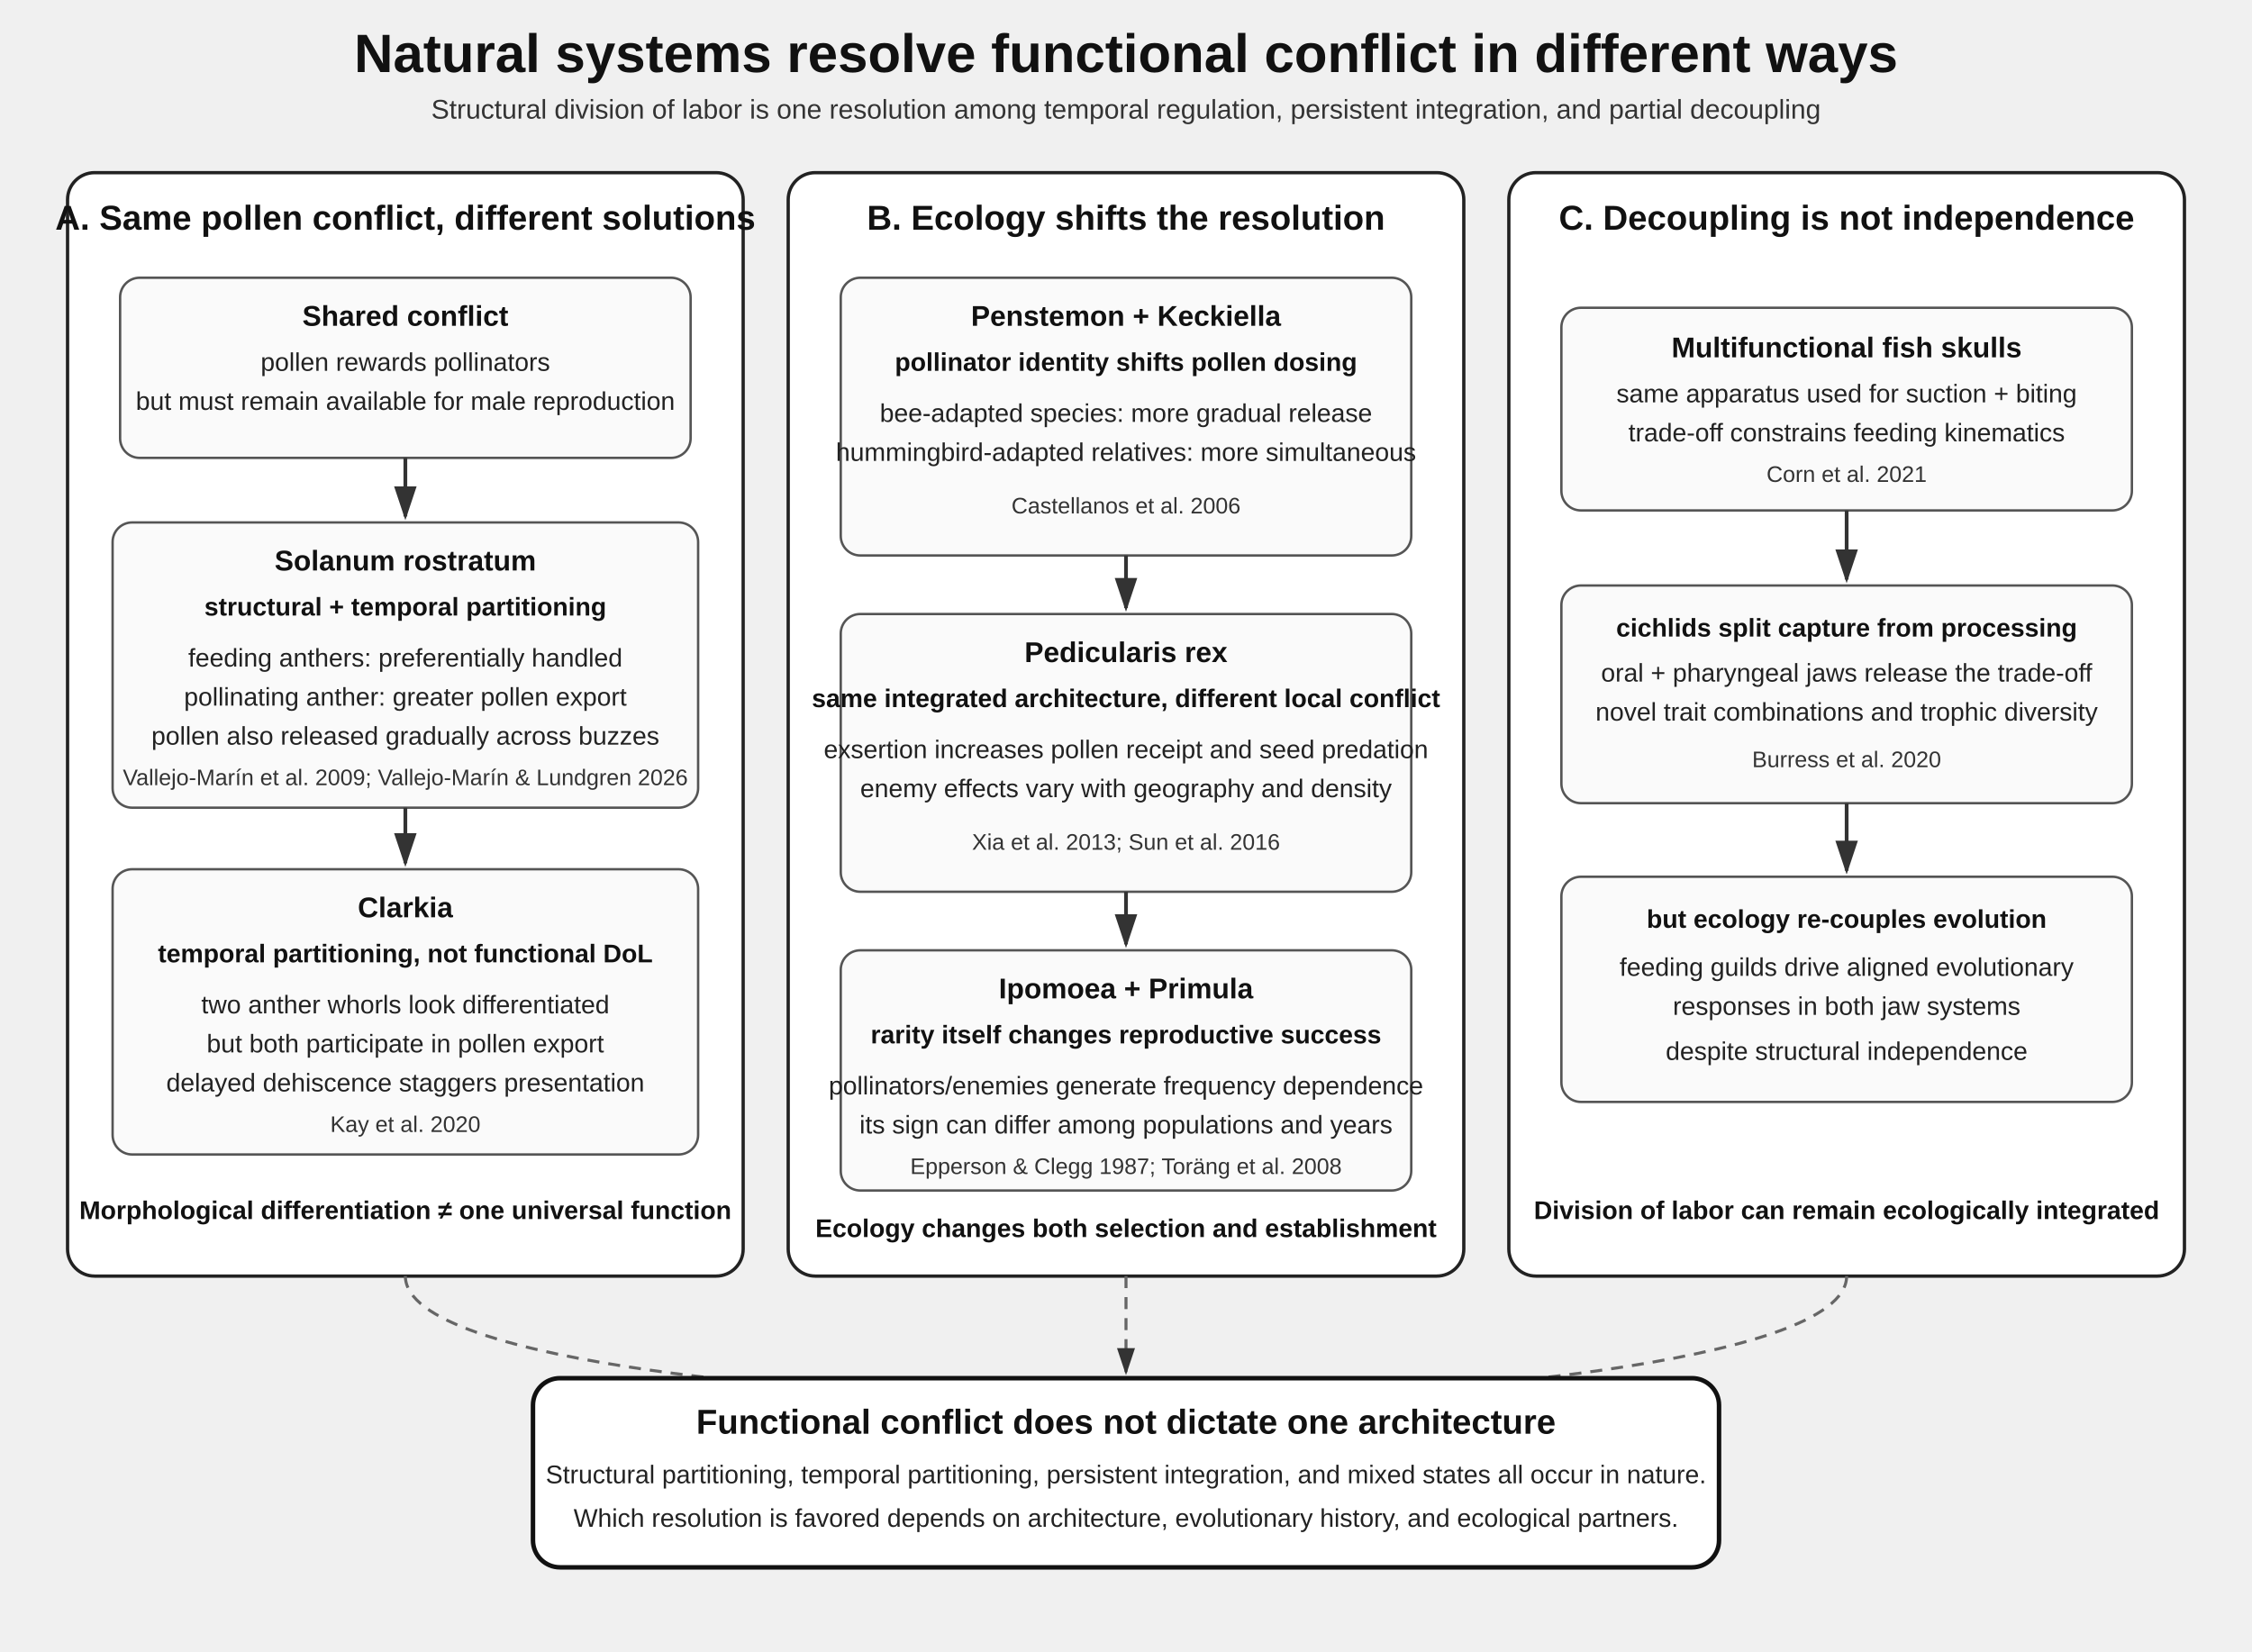
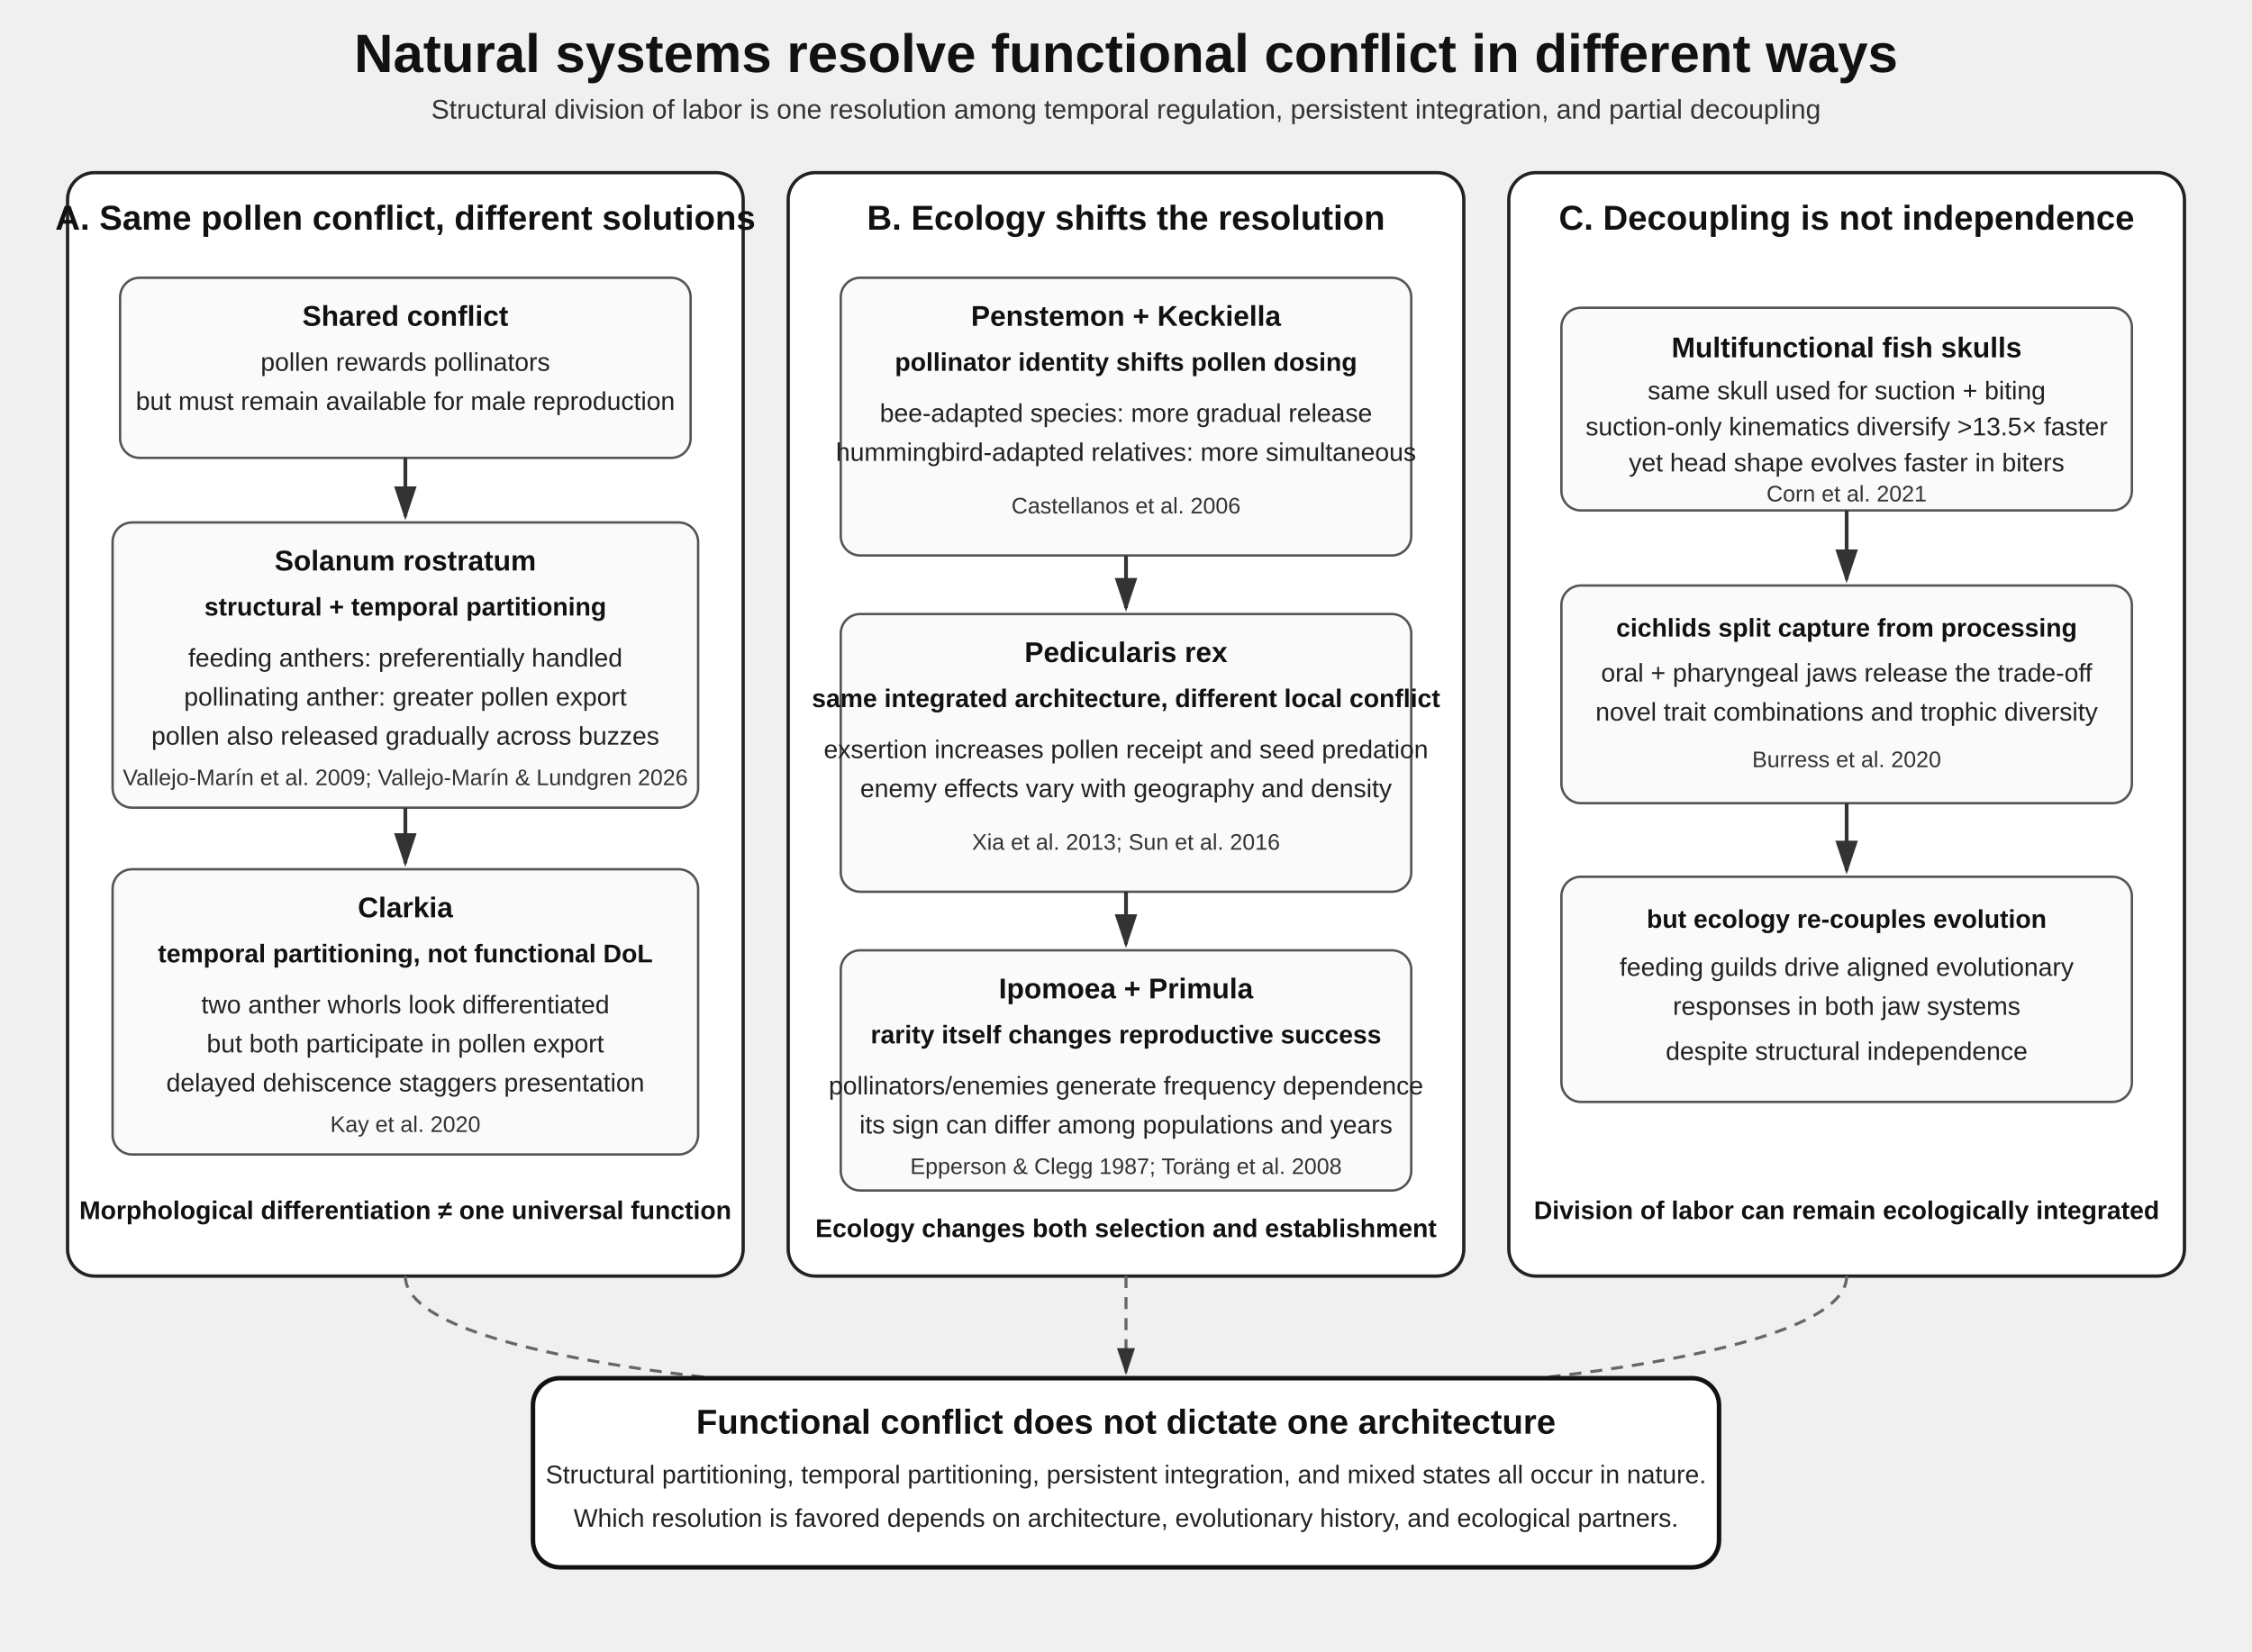
<svg xmlns="http://www.w3.org/2000/svg" width="1500" height="1100" viewBox="0 0 1500 1100">
  <defs>
    <style>
      .title{font:700 36px Arial,Helvetica,sans-serif;fill:#111}
      .subtitle{font:400 18px Arial,Helvetica,sans-serif;fill:#333}
      .paneltitle{font:700 23px Arial,Helvetica,sans-serif;fill:#111}
      .species{font:700 19px Arial,Helvetica,sans-serif;fill:#111}
      .body{font:400 17px Arial,Helvetica,sans-serif;fill:#222}
      .small{font:400 15px Arial,Helvetica,sans-serif;fill:#333}
      .strong{font:700 17px Arial,Helvetica,sans-serif;fill:#111}
      .panel{fill:#fff;stroke:#222;stroke-width:2.2;rx:18}
      .case{fill:#fafafa;stroke:#555;stroke-width:1.6;rx:13}
      .claim{fill:#fff;stroke:#111;stroke-width:3;rx:18}
      .arrow{stroke:#333;stroke-width:2.5;fill:none;marker-end:url(#a)}
      .dash{stroke:#666;stroke-width:2;stroke-dasharray:8 6;fill:none;marker-end:url(#a)}
    </style>
    <marker id="a" markerWidth="10" markerHeight="10" refX="8" refY="3" orient="auto">
      <path d="M0,0 L0,6 L9,3 z" fill="#333" />
    </marker>
  </defs>
  <text x="750" y="48" text-anchor="middle" class="title">Natural systems resolve functional conflict in different ways</text>
  <text x="750" y="79" text-anchor="middle" class="subtitle">Structural division of labor is one resolution among temporal regulation, persistent integration, and partial decoupling</text>
  <rect x="45" y="115" width="450" height="735" class="panel" />
  <text x="270" y="153" text-anchor="middle" class="paneltitle">A. Same pollen conflict, different solutions</text>
  <rect x="80" y="185" width="380" height="120" class="case" />
  <text x="270" y="217" text-anchor="middle" class="species">Shared conflict</text>
  <text x="270" y="247" text-anchor="middle" class="body">pollen rewards pollinators</text>
  <text x="270" y="273" text-anchor="middle" class="body">but must remain available for male reproduction</text>
  <path d="M270 305 L270 344" class="arrow" />
  <rect x="75" y="348" width="390" height="190" class="case" />
  <text x="270" y="380" text-anchor="middle" class="species">Solanum rostratum</text>
  <text x="270" y="410" text-anchor="middle" class="strong">structural + temporal partitioning</text>
  <text x="270" y="444" text-anchor="middle" class="body">feeding anthers: preferentially handled</text>
  <text x="270" y="470" text-anchor="middle" class="body">pollinating anther: greater pollen export</text>
  <text x="270" y="496" text-anchor="middle" class="body">pollen also released gradually across buzzes</text>
  <text x="270" y="523" text-anchor="middle" class="small">Vallejo-Marín et al. 2009; Vallejo-Marín &amp; Lundgren 2026</text>
  <path d="M270 538 L270 575" class="arrow" />
  <rect x="75" y="579" width="390" height="190" class="case" />
  <text x="270" y="611" text-anchor="middle" class="species">Clarkia</text>
  <text x="270" y="641" text-anchor="middle" class="strong">temporal partitioning, not functional DoL</text>
  <text x="270" y="675" text-anchor="middle" class="body">two anther whorls look differentiated</text>
  <text x="270" y="701" text-anchor="middle" class="body">but both participate in pollen export</text>
  <text x="270" y="727" text-anchor="middle" class="body">delayed dehiscence staggers presentation</text>
  <text x="270" y="754" text-anchor="middle" class="small">Kay et al. 2020</text>
  <text x="270" y="812" text-anchor="middle" class="strong">Morphological differentiation ≠ one universal function</text>
  <rect x="525" y="115" width="450" height="735" class="panel" />
  <text x="750" y="153" text-anchor="middle" class="paneltitle">B. Ecology shifts the resolution</text>
  <rect x="560" y="185" width="380" height="185" class="case" />
  <text x="750" y="217" text-anchor="middle" class="species">Penstemon + Keckiella</text>
  <text x="750" y="247" text-anchor="middle" class="strong">pollinator identity shifts pollen dosing</text>
  <text x="750" y="281" text-anchor="middle" class="body">bee-adapted species: more gradual release</text>
  <text x="750" y="307" text-anchor="middle" class="body">hummingbird-adapted relatives: more simultaneous</text>
  <text x="750" y="342" text-anchor="middle" class="small">Castellanos et al. 2006</text>
  <path d="M750 370 L750 405" class="arrow" />
  <rect x="560" y="409" width="380" height="185" class="case" />
  <text x="750" y="441" text-anchor="middle" class="species">Pedicularis rex</text>
  <text x="750" y="471" text-anchor="middle" class="strong">same integrated architecture, different local conflict</text>
  <text x="750" y="505" text-anchor="middle" class="body">exsertion increases pollen receipt and seed predation</text>
  <text x="750" y="531" text-anchor="middle" class="body">enemy effects vary with geography and density</text>
  <text x="750" y="566" text-anchor="middle" class="small">Xia et al. 2013; Sun et al. 2016</text>
  <path d="M750 594 L750 629" class="arrow" />
  <rect x="560" y="633" width="380" height="160" class="case" />
  <text x="750" y="665" text-anchor="middle" class="species">Ipomoea + Primula</text>
  <text x="750" y="695" text-anchor="middle" class="strong">rarity itself changes reproductive success</text>
  <text x="750" y="729" text-anchor="middle" class="body">pollinators/enemies generate frequency dependence</text>
  <text x="750" y="755" text-anchor="middle" class="body">its sign can differ among populations and years</text>
  <text x="750" y="782" text-anchor="middle" class="small">Epperson &amp; Clegg 1987; Toräng et al. 2008</text>
  <text x="750" y="824" text-anchor="middle" class="strong">Ecology changes both selection and establishment</text>
  <rect x="1005" y="115" width="450" height="735" class="panel" />
  <text x="1230" y="153" text-anchor="middle" class="paneltitle">C. Decoupling is not independence</text>
  <rect x="1040" y="205" width="380" height="135" class="case" />
  <text x="1230" y="238" text-anchor="middle" class="species">Multifunctional fish skulls</text>
-   <text x="1230" y="268" text-anchor="middle" class="body">same apparatus used for suction + biting</text>
-   <text x="1230" y="294" text-anchor="middle" class="body">trade-off constrains feeding kinematics</text>
-   <text x="1230" y="321" text-anchor="middle" class="small">Corn et al. 2021</text>
+   <text x="1230" y="266" text-anchor="middle" class="body">same skull used for suction + biting</text>
+   <text x="1230" y="290" text-anchor="middle" class="body">suction-only kinematics diversify &gt;13.5× faster</text>
+   <text x="1230" y="314" text-anchor="middle" class="body">yet head shape evolves faster in biters</text>
+   <text x="1230" y="334" text-anchor="middle" class="small">Corn et al. 2021</text>
  <path d="M1230 340 L1230 386" class="arrow" />
  <rect x="1040" y="390" width="380" height="145" class="case" />
  <text x="1230" y="424" text-anchor="middle" class="strong">cichlids split capture from processing</text>
  <text x="1230" y="454" text-anchor="middle" class="body">oral + pharyngeal jaws release the trade-off</text>
  <text x="1230" y="480" text-anchor="middle" class="body">novel trait combinations and trophic diversity</text>
  <text x="1230" y="511" text-anchor="middle" class="small">Burress et al. 2020</text>
  <path d="M1230 535 L1230 580" class="arrow" />
  <rect x="1040" y="584" width="380" height="150" class="case" />
  <text x="1230" y="618" text-anchor="middle" class="strong">but ecology re-couples evolution</text>
  <text x="1230" y="650" text-anchor="middle" class="body">feeding guilds drive aligned evolutionary</text>
  <text x="1230" y="676" text-anchor="middle" class="body">responses in both jaw systems</text>
  <text x="1230" y="706" text-anchor="middle" class="body">despite structural independence</text>
  <text x="1230" y="812" text-anchor="middle" class="strong">Division of labor can remain ecologically integrated</text>
  <path d="M270 850 C270 910 570 930 665 930" class="dash" />
  <path d="M750 850 L750 914" class="dash" />
  <path d="M1230 850 C1230 910 930 930 835 930" class="dash" />
  <rect x="355" y="918" width="790" height="126" class="claim" />
  <text x="750" y="955" text-anchor="middle" class="paneltitle">Functional conflict does not dictate one architecture</text>
  <text x="750" y="988" text-anchor="middle" class="body">Structural partitioning, temporal partitioning, persistent integration, and mixed states all occur in nature.</text>
  <text x="750" y="1017" text-anchor="middle" class="body">Which resolution is favored depends on architecture, evolutionary history, and ecological partners.</text>
</svg>
